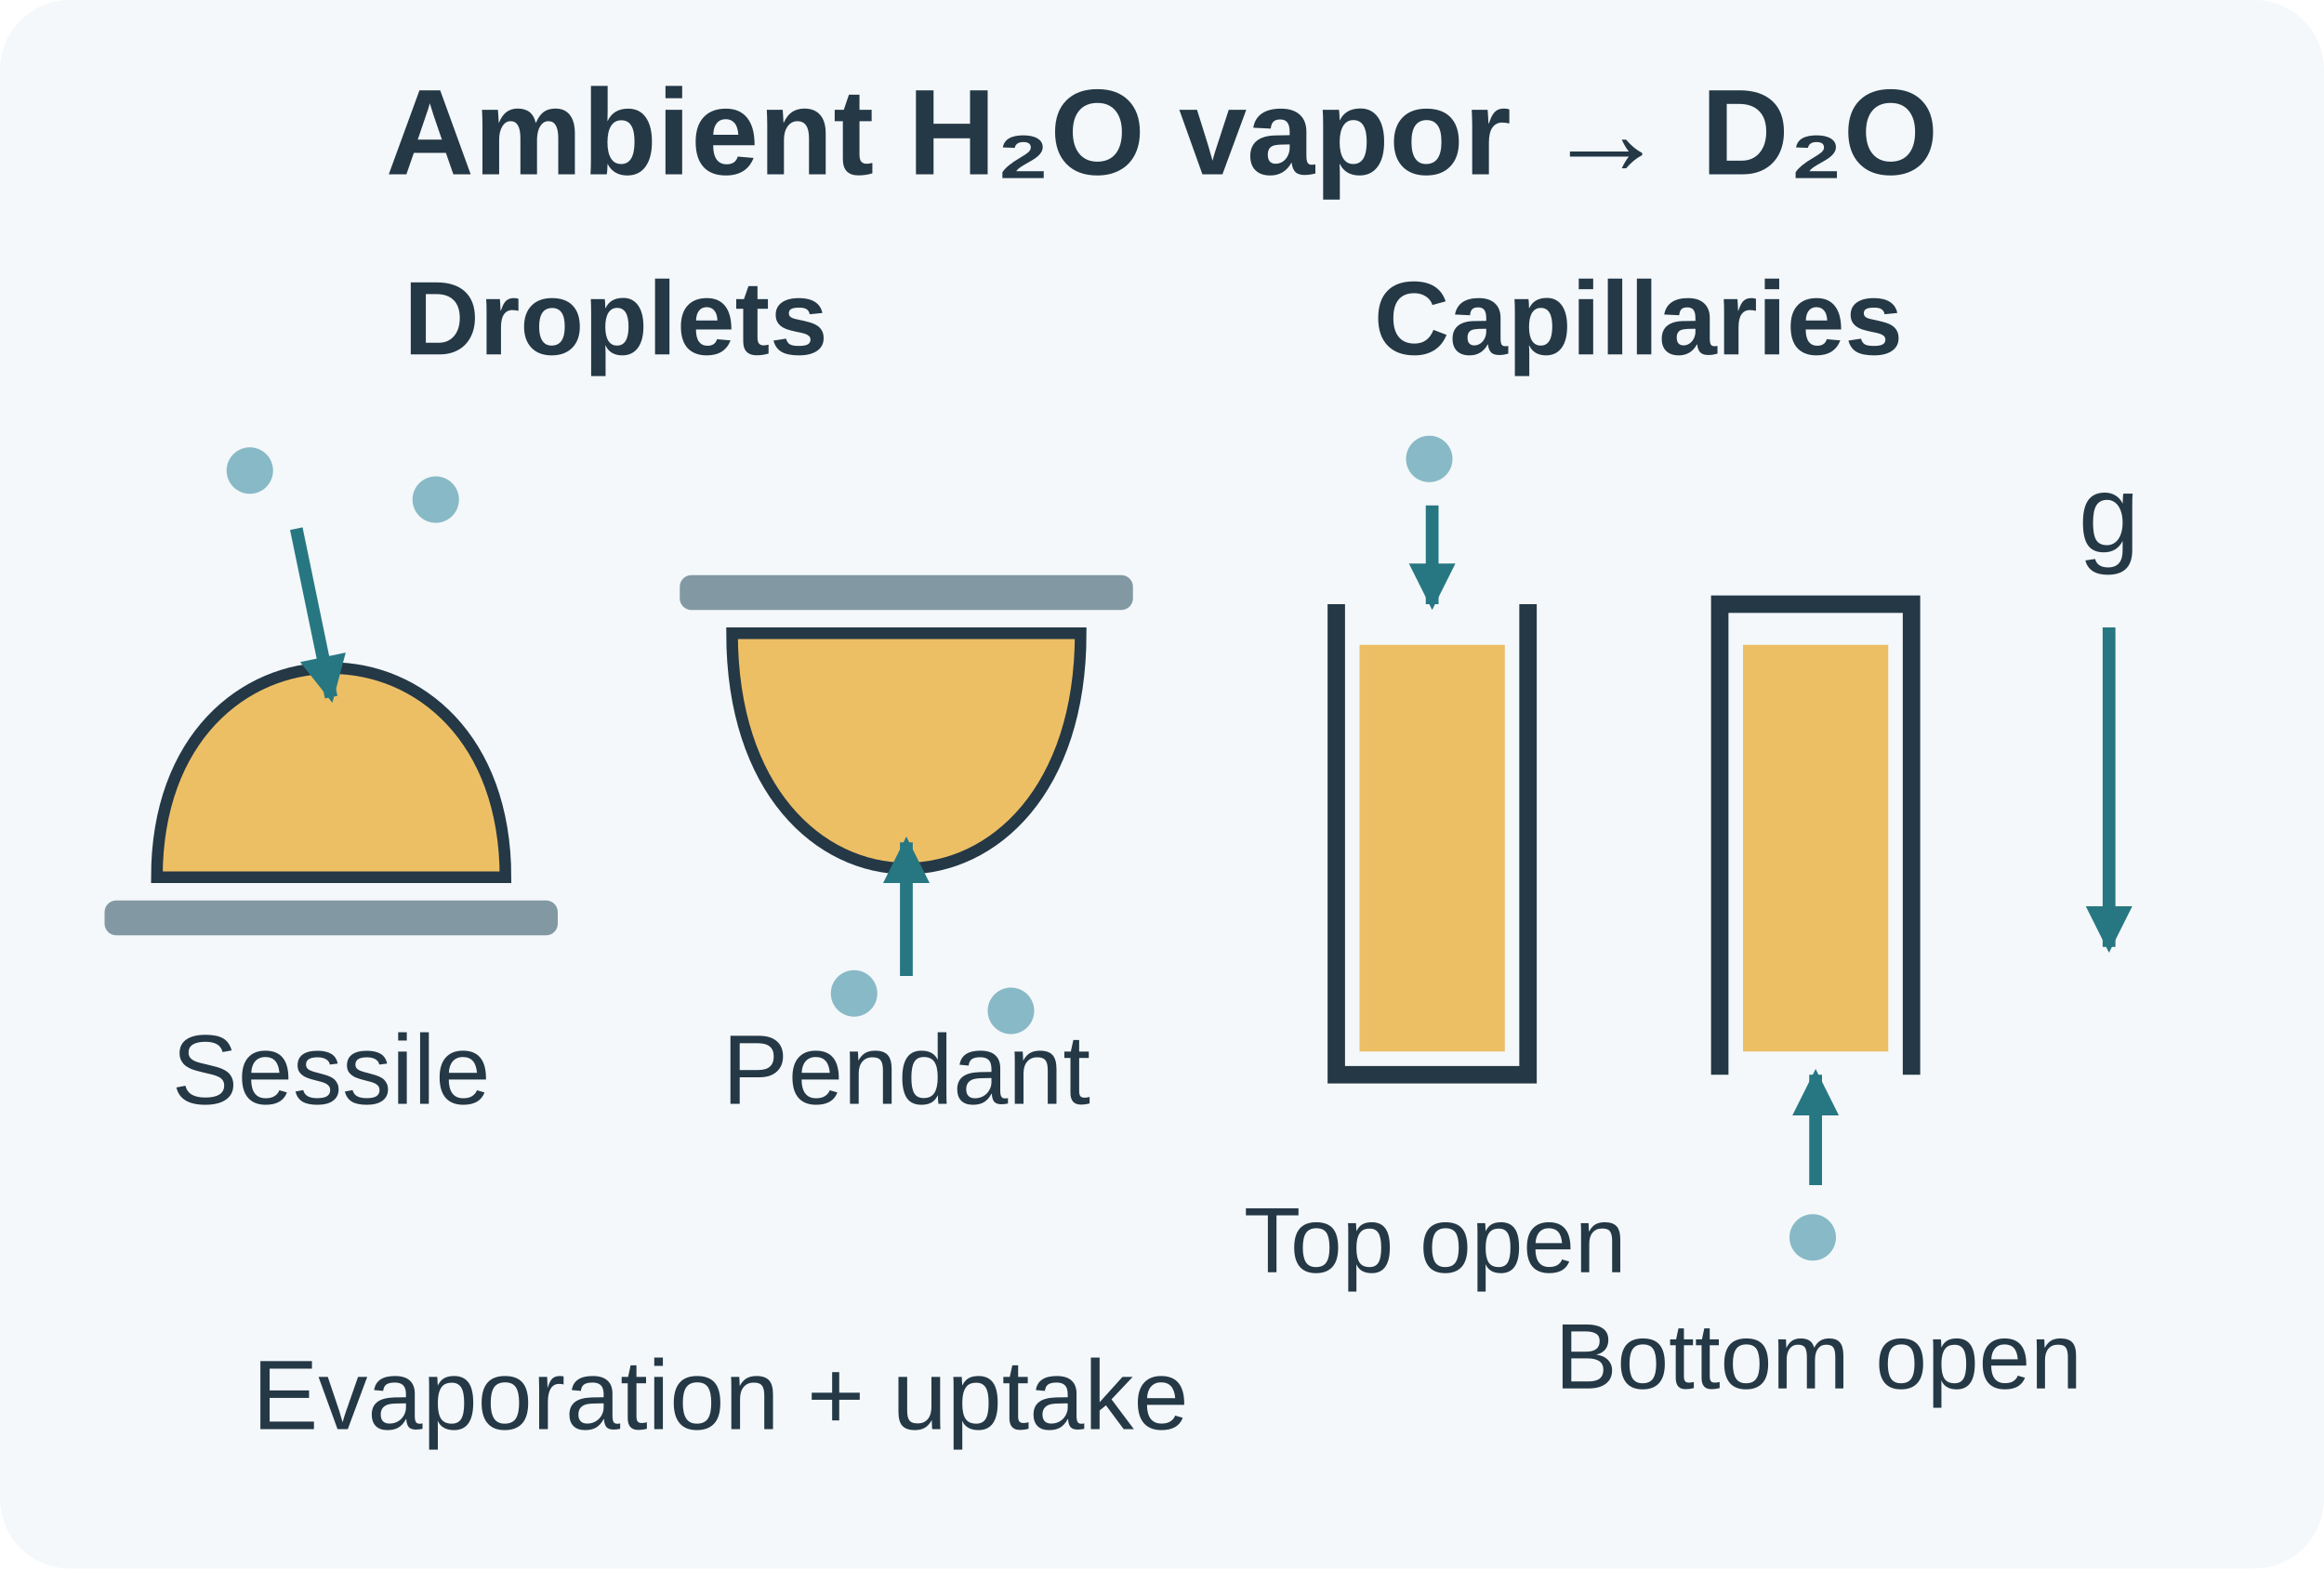
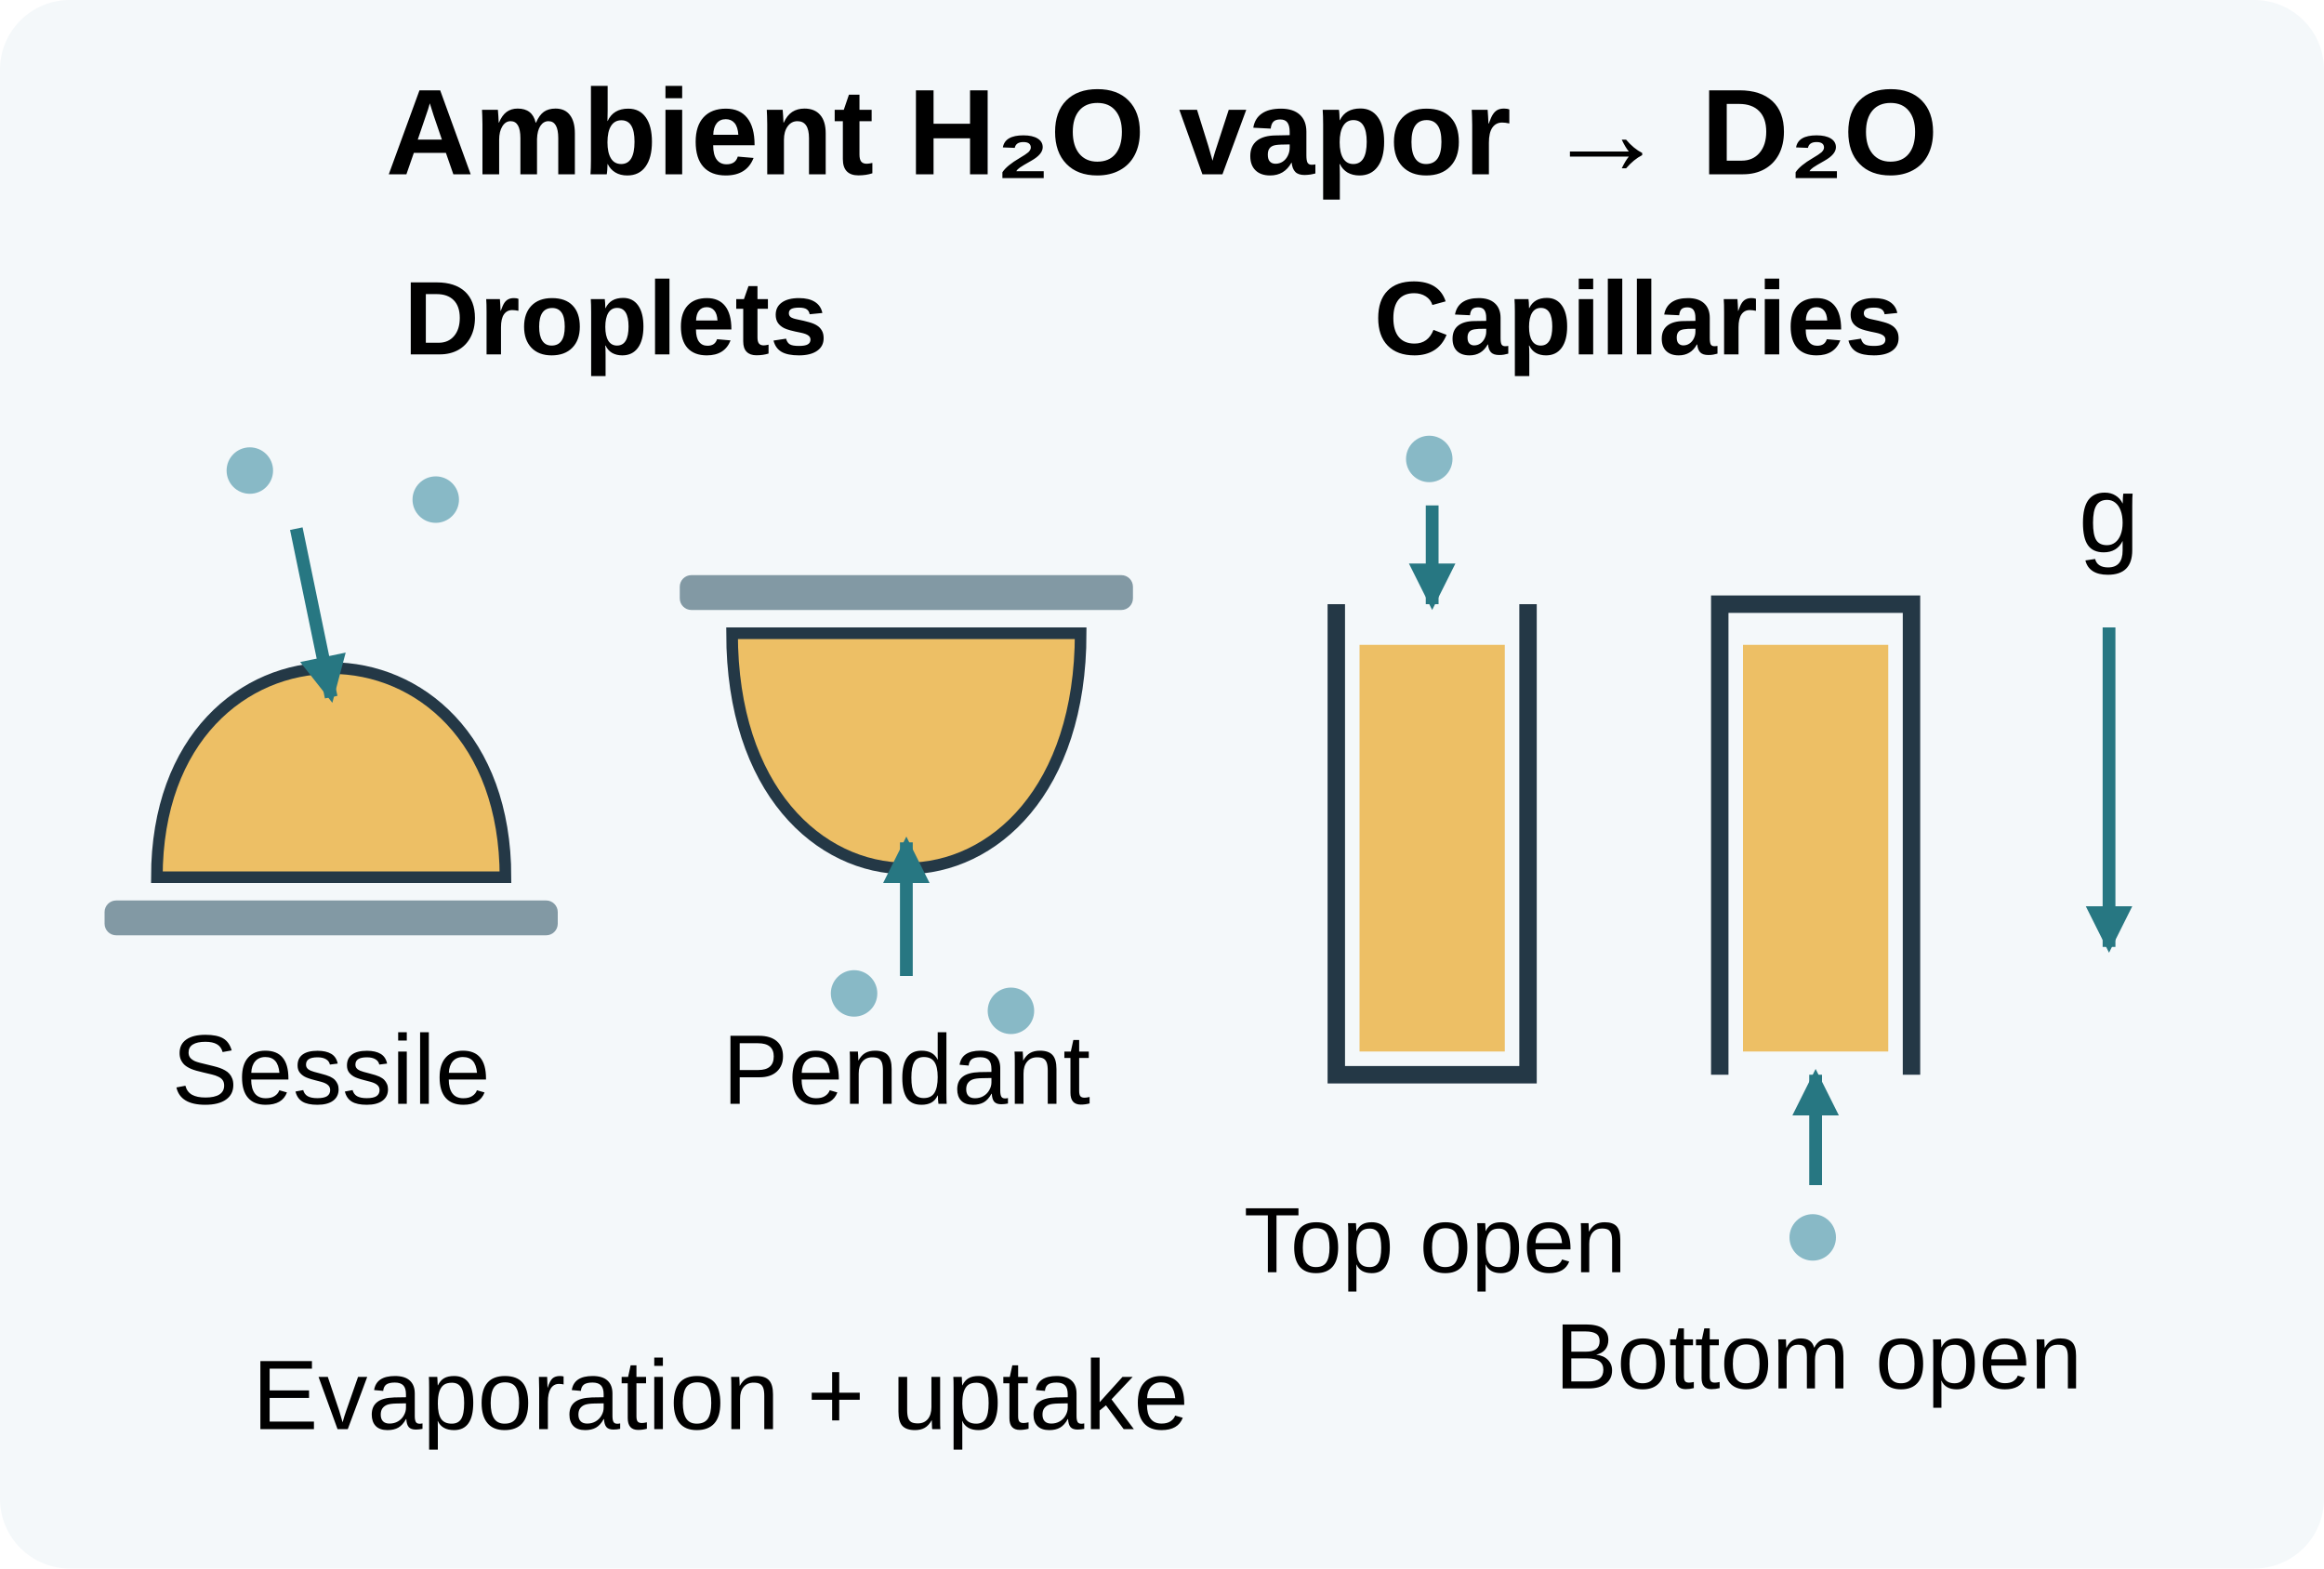
<svg xmlns="http://www.w3.org/2000/svg" width="400" height="270" viewBox="0 0 400 270" role="img" aria-labelledby="wcnr-step1-title wcnr-step1-desc">
  <defs>
    <marker id="wcnr-step1-arrow" markerWidth="8" markerHeight="8" refX="7" refY="4" orient="auto" markerUnits="userSpaceOnUse">
      <path d="M0 0L8 4L0 8Z" fill="#277782" />
    </marker>
  </defs>
  <rect width="400" height="270" rx="12" fill="#f4f8fa" />
  <g font-family="Arial, Helvetica, sans-serif" fill="#243846">
-     <text x="200" y="30" font-size="21" font-weight="600" text-anchor="middle" fill="#243846">Ambient H₂O vapor → D₂O</text>
-     <text x="106" y="61" font-size="18" font-weight="600" text-anchor="middle" fill="#243846">Droplets</text>
-     <text x="282" y="61" font-size="18" font-weight="600" text-anchor="middle" fill="#243846">Capillaries</text>
+     <text x="200" y="30" font-size="21" font-weight="600" text-anchor="middle" fill="#000">Ambient H₂O vapor → D₂O</text>
+     <text x="106" y="61" font-size="18" font-weight="600" text-anchor="middle" fill="#000">Droplets</text>
+     <text x="282" y="61" font-size="18" font-weight="600" text-anchor="middle" fill="#000">Capillaries</text>
    <path d="M27 151C27 103 87 103 87 151Z" fill="#edbf65" stroke="#243846" stroke-width="2" />
    <rect x="18" y="155" width="78" height="6" rx="2" fill="#8299a4" />
    <rect x="117" y="99" width="78" height="6" rx="2" fill="#8299a4" />
    <path d="M126 109H186C186 163 126 163 126 109Z" fill="#edbf65" stroke="#243846" stroke-width="2" />
-     <text x="57" y="190" font-size="17" font-weight="400" text-anchor="middle" fill="#243846">Sessile</text>
-     <text x="156" y="190" font-size="17" font-weight="400" text-anchor="middle" fill="#243846">Pendant</text>
+     <text x="57" y="190" font-size="17" font-weight="400" text-anchor="middle" fill="#000">Sessile</text>
+     <text x="156" y="190" font-size="17" font-weight="400" text-anchor="middle" fill="#000">Pendant</text>
    <circle cx="43" cy="81" r="4" fill="#88b9c6" />
    <circle cx="75" cy="86" r="4" fill="#88b9c6" />
    <circle cx="147" cy="171" r="4" fill="#88b9c6" />
    <circle cx="174" cy="174" r="4" fill="#88b9c6" />
    <circle cx="246" cy="79" r="4" fill="#88b9c6" />
    <circle cx="312" cy="213" r="4" fill="#88b9c6" />
    <path d="M51 91L57 120" fill="none" stroke="#277782" stroke-width="2.2" marker-end="url(#wcnr-step1-arrow)" />
    <path d="M156 168L156 145" fill="none" stroke="#277782" stroke-width="2.2" marker-end="url(#wcnr-step1-arrow)" />
    <rect x="234" y="111" width="25" height="70" fill="#edbf65" />
    <path d="M230 104V185H263V104" fill="none" stroke="#243846" stroke-width="3" />
    <rect x="300" y="111" width="25" height="70" fill="#edbf65" />
    <path d="M296 185V104H329V185" fill="none" stroke="#243846" stroke-width="3" />
    <path d="M246.5 87L246.5 104" fill="none" stroke="#277782" stroke-width="2.2" marker-end="url(#wcnr-step1-arrow)" />
    <path d="M312.5 204L312.5 185" fill="none" stroke="#277782" stroke-width="2.2" marker-end="url(#wcnr-step1-arrow)" />
-     <text x="247" y="219" font-size="16" font-weight="400" text-anchor="middle" fill="#243846">Top open</text>
-     <text x="313" y="239" font-size="16" font-weight="400" text-anchor="middle" fill="#243846">Bottom open</text>
+     <text x="247" y="219" font-size="16" font-weight="400" text-anchor="middle" fill="#000">Top open</text>
+     <text x="313" y="239" font-size="16" font-weight="400" text-anchor="middle" fill="#000">Bottom open</text>
    <path d="M363 108L363 163" fill="none" stroke="#277782" stroke-width="2.2" marker-end="url(#wcnr-step1-arrow)" />
-     <text x="363" y="95" font-size="19" font-weight="400" text-anchor="middle" fill="#243846">g</text>
-     <text x="124" y="246" font-size="17" font-weight="400" text-anchor="middle" fill="#243846">Evaporation + uptake</text>
+     <text x="363" y="95" font-size="19" font-weight="400" text-anchor="middle" fill="#000">g</text>
+     <text x="124" y="246" font-size="17" font-weight="400" text-anchor="middle" fill="#000">Evaporation + uptake</text>
  </g>
</svg>
